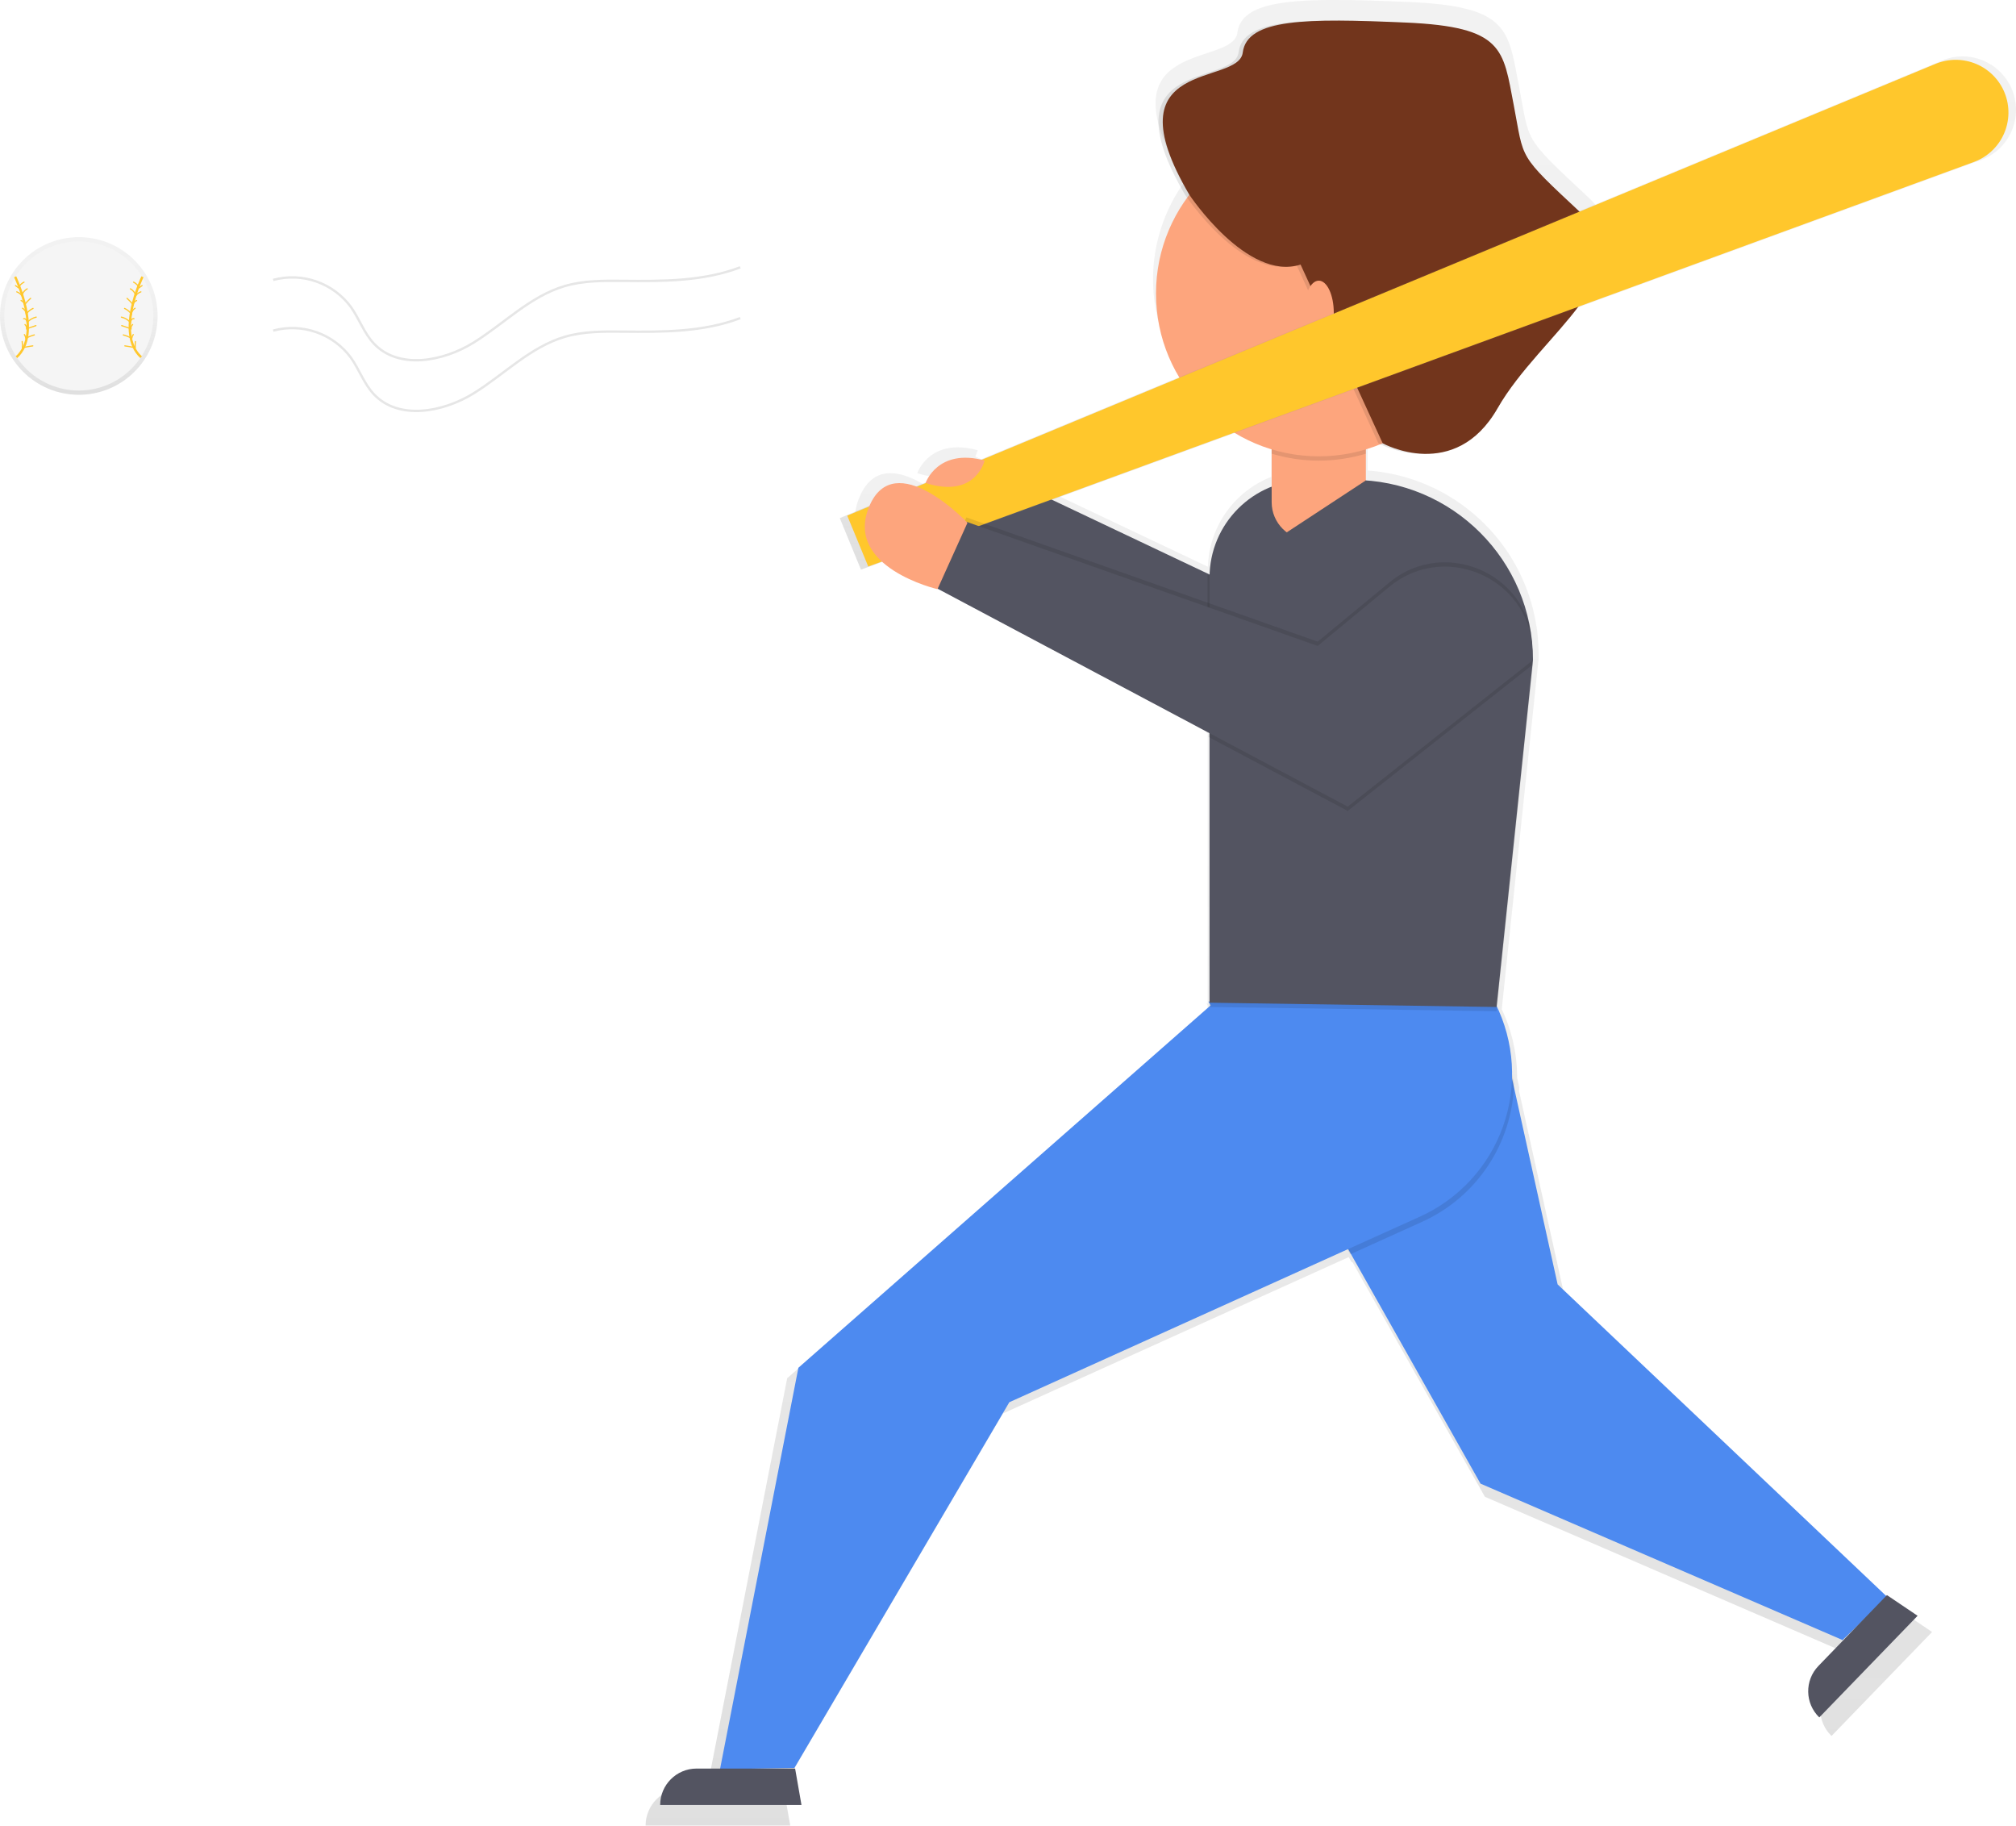
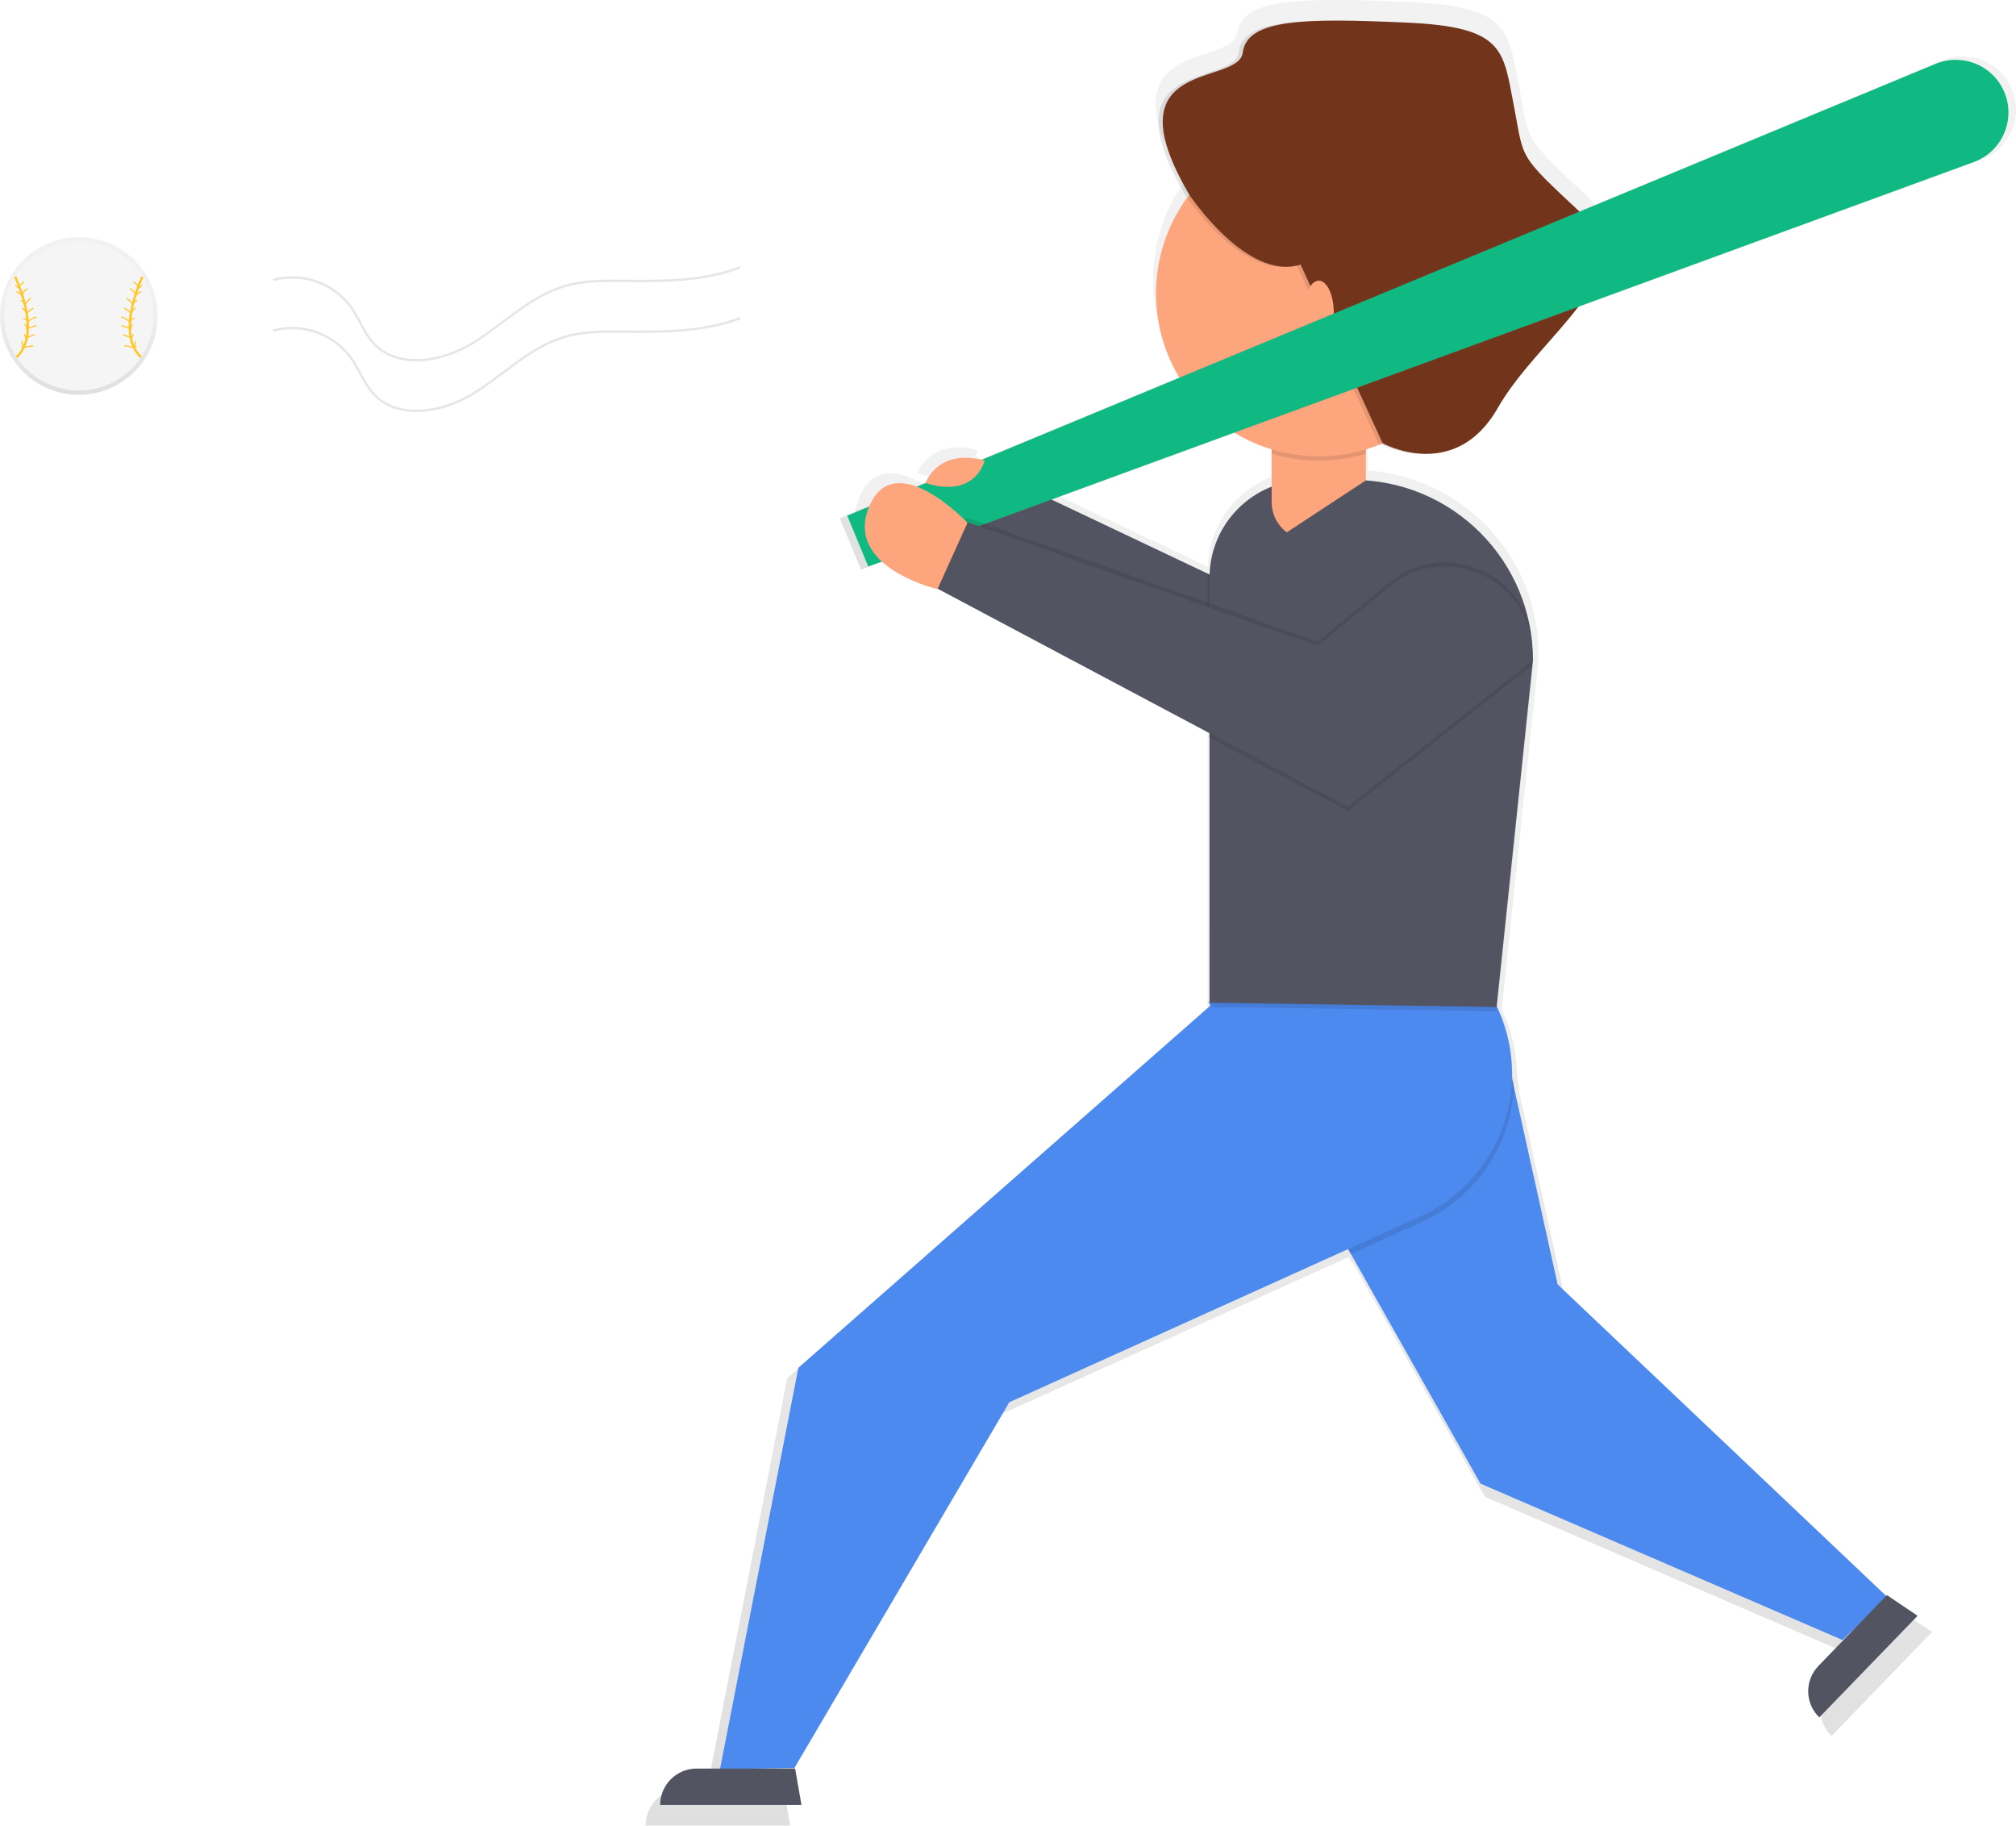
<svg xmlns="http://www.w3.org/2000/svg" xmlns:xlink="http://www.w3.org/1999/xlink" id="a8118589-bfd3-4ed9-a485-58740795bbbd" data-name="Layer 1" width="856" height="775" viewBox="0 0 856 775">
  <defs>
    <linearGradient id="b041aca9-d3e5-471f-a45f-1719f37693f2" x1="719.25" y1="837.5" x2="719.25" y2="62.5" gradientUnits="userSpaceOnUse">
      <stop offset="0" stop-color="gray" stop-opacity="0.25" />
      <stop offset="0.54" stop-color="gray" stop-opacity="0.12" />
      <stop offset="1" stop-color="gray" stop-opacity="0.1" />
    </linearGradient>
    <linearGradient id="0b6d47c4-b656-4227-9455-99964de86042" x1="778.25" y1="304.36" x2="778.25" y2="86.44" xlink:href="#b041aca9-d3e5-471f-a45f-1719f37693f2" />
    <linearGradient id="319cbdbc-8682-41ed-9c48-c1a9db6d6eba" x1="33.46" y1="167.6" x2="33.46" y2="100.67" xlink:href="#b041aca9-d3e5-471f-a45f-1719f37693f2" />
  </defs>
  <path d="M979.06,746.34l-.34.36L836,611.39l-19-85.7c0-.52.06-1,.07-1.55l-.89-4a67.67,67.67,0,0,0-6.53-29.2L825.3,342.09c0-.5,0-1,0-1.5l0-.36c0-2.55-.13-5.06-.37-7.54a37.22,37.22,0,0,0-.65-5,78.24,78.24,0,0,0-71.54-65.45l0,0V248.74q3.2-1,6.26-2.22a43.41,43.41,0,0,0,19,4.16c10.16.26,22.66-3.55,32-19.85,18.61-32.57,64.2-58.62,36.29-84.67s-24.66-22.8-29.31-47-4.19-34-47-35.82c-11.37-.49-21.55-.85-30.42-.84-25.64-.11-40.76,2.66-42.16,13.87-1.86,14.89-58.48,1.69-23.19,61.79,0,0,.31.47.9,1.3a70.71,70.71,0,0,0,36.71,109.28v16.18a42.48,42.48,0,0,0-26.95,38.18l-98.75-46.82a13.74,13.74,0,0,0,1-2.66c-20.47-5.58-25.64,9.76-25.64,9.76,7.53,2.41,12.91,2,16.74.41l-4,11.73c-9.53-8.21-29.07-21.6-37.28-2-11.06,26.44,29.67,35.9,29.67,35.9l.08-.18,117.82,62.59-.2,1.76.47.25v114.7h-.47l.47.82v1.25l-178.54,157-34,174.07H461.95a15.82,15.82,0,0,0-15.82,15.82h61.41l-2.79-15.82H489l15.47-.28,93.34-158.82,146.86-66.41,1.24,2.19.3-.14,56.28,99.71,157.25,67.92,5.44-5.18L949.3,777.1a15.82,15.82,0,0,0,.37,22.37l42.69-44.14Z" transform="translate(-172 -62.5)" fill="url(#b041aca9-d3e5-471f-a45f-1719f37693f2)" />
  <path d="M763.66,317.62l-58.34,61.85L575.06,286.7l9.5-28.2,111.26,52.75,47.66-52.75S765.69,285.79,763.66,317.62Z" transform="translate(-172 -62.5)" fill="#535461" />
  <path d="M704.41,379.47l58.34-61.85c1.38-21.55-8.35-41-14.78-51.33-.81,0-1.62-.06-2.44-.06h-9.94l-40.68,45-10.21-4.84c0,.45,0,.89,0,1.34v57.65Z" transform="translate(-172 -62.5)" opacity="0.1" />
  <polygon points="513.12 425.2 628.63 629.85 782.34 696.24 801.44 678.05 661.37 545.26 634.99 426.11 513.12 425.2" fill="#4d8af0" />
  <path d="M686.94,491.6,745.32,595l30.5-13.79a66.48,66.48,0,0,0,39.07-58.75l-7-31.59-119.46-.61Z" transform="translate(-172 -62.5)" opacity="0.1" />
  <path d="M687.54,488,511,643.16,477.71,813.61l31.61-.58,91.24-155.24L774.91,579A66.51,66.51,0,0,0,807,488.61h0Z" transform="translate(-172 -62.5)" fill="#4d8af0" />
  <path d="M807.45,491.8,685.57,490V309.58a41.52,41.52,0,0,1,41.52-41.52h19.34a76.47,76.47,0,0,1,76.47,76.47Z" transform="translate(-172 -62.5)" opacity="0.1" />
  <path d="M807.45,490l-121.88-1.82V307.76a41.52,41.52,0,0,1,41.52-41.52h19.34a76.47,76.47,0,0,1,76.47,76.47Z" transform="translate(-172 -62.5)" fill="#535461" />
  <path d="M512.31,828.77h-60a15.46,15.46,0,0,1,15.46-15.46h41.84Z" transform="translate(-172 -62.5)" fill="#535461" />
  <path d="M986.22,748.45,944.48,791.6h0a15.46,15.46,0,0,1-.37-21.86l29.09-30.07Z" transform="translate(-172 -62.5)" fill="#535461" />
  <path d="M822.46,344.91l-78.22,61.85-59.12-31.41,5.72-51.19,40.67,14.38,30.44-25.13c24.61-20.31,62.23-2.08,60.63,29.79Q822.53,344.05,822.46,344.91Z" transform="translate(-172 -62.5)" opacity="0.1" />
  <path d="M539.95,158.26h40a0,0,0,0,1,0,0v54.93a16,16,0,0,1-16,16h-8a16,16,0,0,1-16-16V158.26A0,0,0,0,1,539.95,158.26Z" fill="#fda57d" />
  <path d="M711.95,255.1a69.28,69.28,0,0,0,40,0V222.58h-40Z" transform="translate(-172 -62.5)" opacity="0.1" />
  <circle cx="559.96" cy="124.6" r="69.12" fill="#fda57d" />
  <path d="M675.18,145.18s24.49,36.92,47.23,29.64l34.87,75.87s30.62,16.9,48.81-14.93,62.76-57.3,35.47-82.77-45.48-22.74-50-46.39S808.81,73.87,767,72.05s-67.3-1.82-69.12,12.73S640.69,86.43,675.18,145.18Z" transform="translate(-172 -62.5)" opacity="0.1" />
  <path d="M677,145.18s24.49,36.92,47.23,29.64L759.1,250.7s30.62,16.9,48.81-14.93,62.76-57.3,35.47-82.77-24.1-22.28-28.65-45.93-4.09-33.2-45.93-35-67.3-1.82-69.12,12.73S642.51,86.43,677,145.18Z" transform="translate(-172 -62.5)" fill="#72351c" />
  <polygon points="541.49 229.2 579.97 203.93 591.79 216.47 566.32 241.93 541.49 229.2" fill="#535461" />
  <ellipse cx="559.96" cy="132.79" rx="6.37" ry="13.64" fill="#fda57d" />
  <path d="M1026.39,100.76h0a22.68,22.68,0,0,1-13,29.57l-475.82,174-9-21.88L996.62,88.18A22.68,22.68,0,0,1,1026.39,100.76Z" transform="translate(-172 -62.5)" fill="url(#0b6d47c4-b656-4227-9455-99964de86042)" />
-   <path d="M1023.21,102h0a22.38,22.38,0,0,1-12.88,29.19L540.66,303l-8.92-21.6L993.83,89.61A22.38,22.38,0,0,1,1023.21,102Z" transform="translate(-172 -62.5)" fill="#ffc72c" />
+   <path d="M1023.21,102h0a22.38,22.38,0,0,1-12.88,29.19L540.66,303l-8.92-21.6L993.83,89.61A22.38,22.38,0,0,1,1023.21,102Z" transform="translate(-172 -62.5)" fill="#10B981" />
  <path d="M822.46,341.27l-78.22,61.85L569.61,310.35l12.73-28.2L731.5,334.9l30.44-25.13c24.61-20.31,62.23-2.08,60.63,29.79Q822.53,340.42,822.46,341.27Z" transform="translate(-172 -62.5)" opacity="0.1" />
  <path d="M822.46,343.09l-78.22,61.85L569.61,312.16,582.34,284,731.5,336.72l30.44-25.13c24.61-20.31,62.23-2.08,60.63,29.79Q822.53,342.24,822.46,343.09Z" transform="translate(-172 -62.5)" fill="#535461" />
  <path d="M570.06,312.62s-39.81-9.25-29-35.09,41.73,6.9,41.73,6.9Z" transform="translate(-172 -62.5)" fill="#fda57d" />
  <path d="M590.07,258s-3.75,16.36-25.07,9.54C565,267.59,570.06,252.59,590.07,258Z" transform="translate(-172 -62.5)" fill="#fda57d" />
  <path d="M288,181.33a31,31,0,0,1,33.05,11.57c3.5,5,5.51,10.95,9.64,15.39C341.14,219.5,360,216.05,373,208s24.15-19.77,38.83-24.07c8-2.34,16.45-2.27,24.77-2.19,16.78.17,34,.23,49.71-5.75" transform="translate(-172 -62.5)" fill="none" stroke="#e6e6e6" stroke-miterlimit="10" />
  <path d="M288,202.85a31,31,0,0,1,33.05,11.57c3.5,5,5.51,10.95,9.64,15.39C341.14,241,360,237.56,373,229.55s24.15-19.77,38.83-24.07c8-2.34,16.45-2.27,24.77-2.19,16.78.17,34,.23,49.71-5.75" transform="translate(-172 -62.5)" fill="none" stroke="#e6e6e6" stroke-miterlimit="10" />
  <circle cx="33.46" cy="134.14" r="33.46" fill="url(#319cbdbc-8682-41ed-9c48-c1a9db6d6eba)" />
  <circle cx="33.46" cy="134.14" r="31.65" fill="#f5f5f5" />
  <path d="M178.43,180s11.72,24.06.56,34.14" transform="translate(-172 -62.5)" fill="none" stroke="#ffc72c" stroke-miterlimit="10" />
  <path d="M178.59,183.73l1.22.91a5.2,5.2,0,0,1,2.39-2.35" transform="translate(-172 -62.5)" fill="none" stroke="#ffc72c" stroke-linecap="round" stroke-miterlimit="10" stroke-width="0.5" />
  <path d="M179.12,186.4a4.46,4.46,0,0,1,2.15,1.61,4.82,4.82,0,0,1,2.28-2.9" transform="translate(-172 -62.5)" fill="none" stroke="#ffc72c" stroke-linecap="round" stroke-miterlimit="10" stroke-width="0.5" />
  <path d="M180.95,190.08a3,3,0,0,1,1.56,1.66,22,22,0,0,1,2.49-2.59" transform="translate(-172 -62.5)" fill="none" stroke="#ffc72c" stroke-linecap="round" stroke-miterlimit="10" stroke-width="0.5" />
  <path d="M181.58,193.36a3.4,3.4,0,0,1,1.58,2.44,7.12,7.12,0,0,1,2.86-2.36" transform="translate(-172 -62.5)" fill="none" stroke="#ffc72c" stroke-linecap="round" stroke-miterlimit="10" stroke-width="0.5" />
  <path d="M182.05,197.8a1.06,1.06,0,0,1,1.06.47,3.12,3.12,0,0,1,.43,1.15,7,7,0,0,1,3.83-2.29" transform="translate(-172 -62.5)" fill="none" stroke="#ffc72c" stroke-linecap="round" stroke-miterlimit="10" stroke-width="0.5" />
  <path d="M182.61,200.28a2.16,2.16,0,0,1,.69,1.79l3.94-1.34" transform="translate(-172 -62.5)" fill="none" stroke="#ffc72c" stroke-linecap="round" stroke-miterlimit="10" stroke-width="0.5" />
  <path d="M182.34,204.53a4,4,0,0,1,.66,1.6,16.66,16.66,0,0,1,3.57-1.45" transform="translate(-172 -62.5)" fill="none" stroke="#ffc72c" stroke-linecap="round" stroke-miterlimit="10" stroke-width="0.5" />
  <path d="M181.41,207.49a14.74,14.74,0,0,1,.11,2.62q2.18-.47,4.4-.78" transform="translate(-172 -62.5)" fill="none" stroke="#ffc72c" stroke-linecap="round" stroke-miterlimit="10" stroke-width="0.5" />
  <path d="M232.49,180s-11.72,24.06-.56,34.14" transform="translate(-172 -62.5)" fill="none" stroke="#ffc72c" stroke-miterlimit="10" />
  <path d="M232.33,183.73l-1.22.91a5.2,5.2,0,0,0-2.39-2.35" transform="translate(-172 -62.5)" fill="none" stroke="#ffc72c" stroke-linecap="round" stroke-miterlimit="10" stroke-width="0.5" />
  <path d="M231.81,186.4a4.46,4.46,0,0,0-2.15,1.61,4.82,4.82,0,0,0-2.28-2.9" transform="translate(-172 -62.5)" fill="none" stroke="#ffc72c" stroke-linecap="round" stroke-miterlimit="10" stroke-width="0.5" />
  <path d="M230,190.08a3,3,0,0,0-1.56,1.66,22,22,0,0,0-2.49-2.59" transform="translate(-172 -62.5)" fill="none" stroke="#ffc72c" stroke-linecap="round" stroke-miterlimit="10" stroke-width="0.5" />
  <path d="M229.34,193.36a3.4,3.4,0,0,0-1.58,2.44,7.12,7.12,0,0,0-2.86-2.36" transform="translate(-172 -62.5)" fill="none" stroke="#ffc72c" stroke-linecap="round" stroke-miterlimit="10" stroke-width="0.5" />
  <path d="M228.87,197.8a1.06,1.06,0,0,0-1.06.47,3.12,3.12,0,0,0-.43,1.15,7,7,0,0,0-3.83-2.29" transform="translate(-172 -62.5)" fill="none" stroke="#ffc72c" stroke-linecap="round" stroke-miterlimit="10" stroke-width="0.5" />
  <path d="M228.31,200.28a2.16,2.16,0,0,0-.69,1.79l-3.94-1.34" transform="translate(-172 -62.5)" fill="none" stroke="#ffc72c" stroke-linecap="round" stroke-miterlimit="10" stroke-width="0.5" />
  <path d="M228.59,204.53a4,4,0,0,0-.66,1.6,16.66,16.66,0,0,0-3.57-1.45" transform="translate(-172 -62.5)" fill="none" stroke="#ffc72c" stroke-linecap="round" stroke-miterlimit="10" stroke-width="0.5" />
  <path d="M229.52,207.49a14.74,14.74,0,0,0-.11,2.62q-2.18-.47-4.4-.78" transform="translate(-172 -62.5)" fill="none" stroke="#ffc72c" stroke-linecap="round" stroke-miterlimit="10" stroke-width="0.5" />
</svg>
